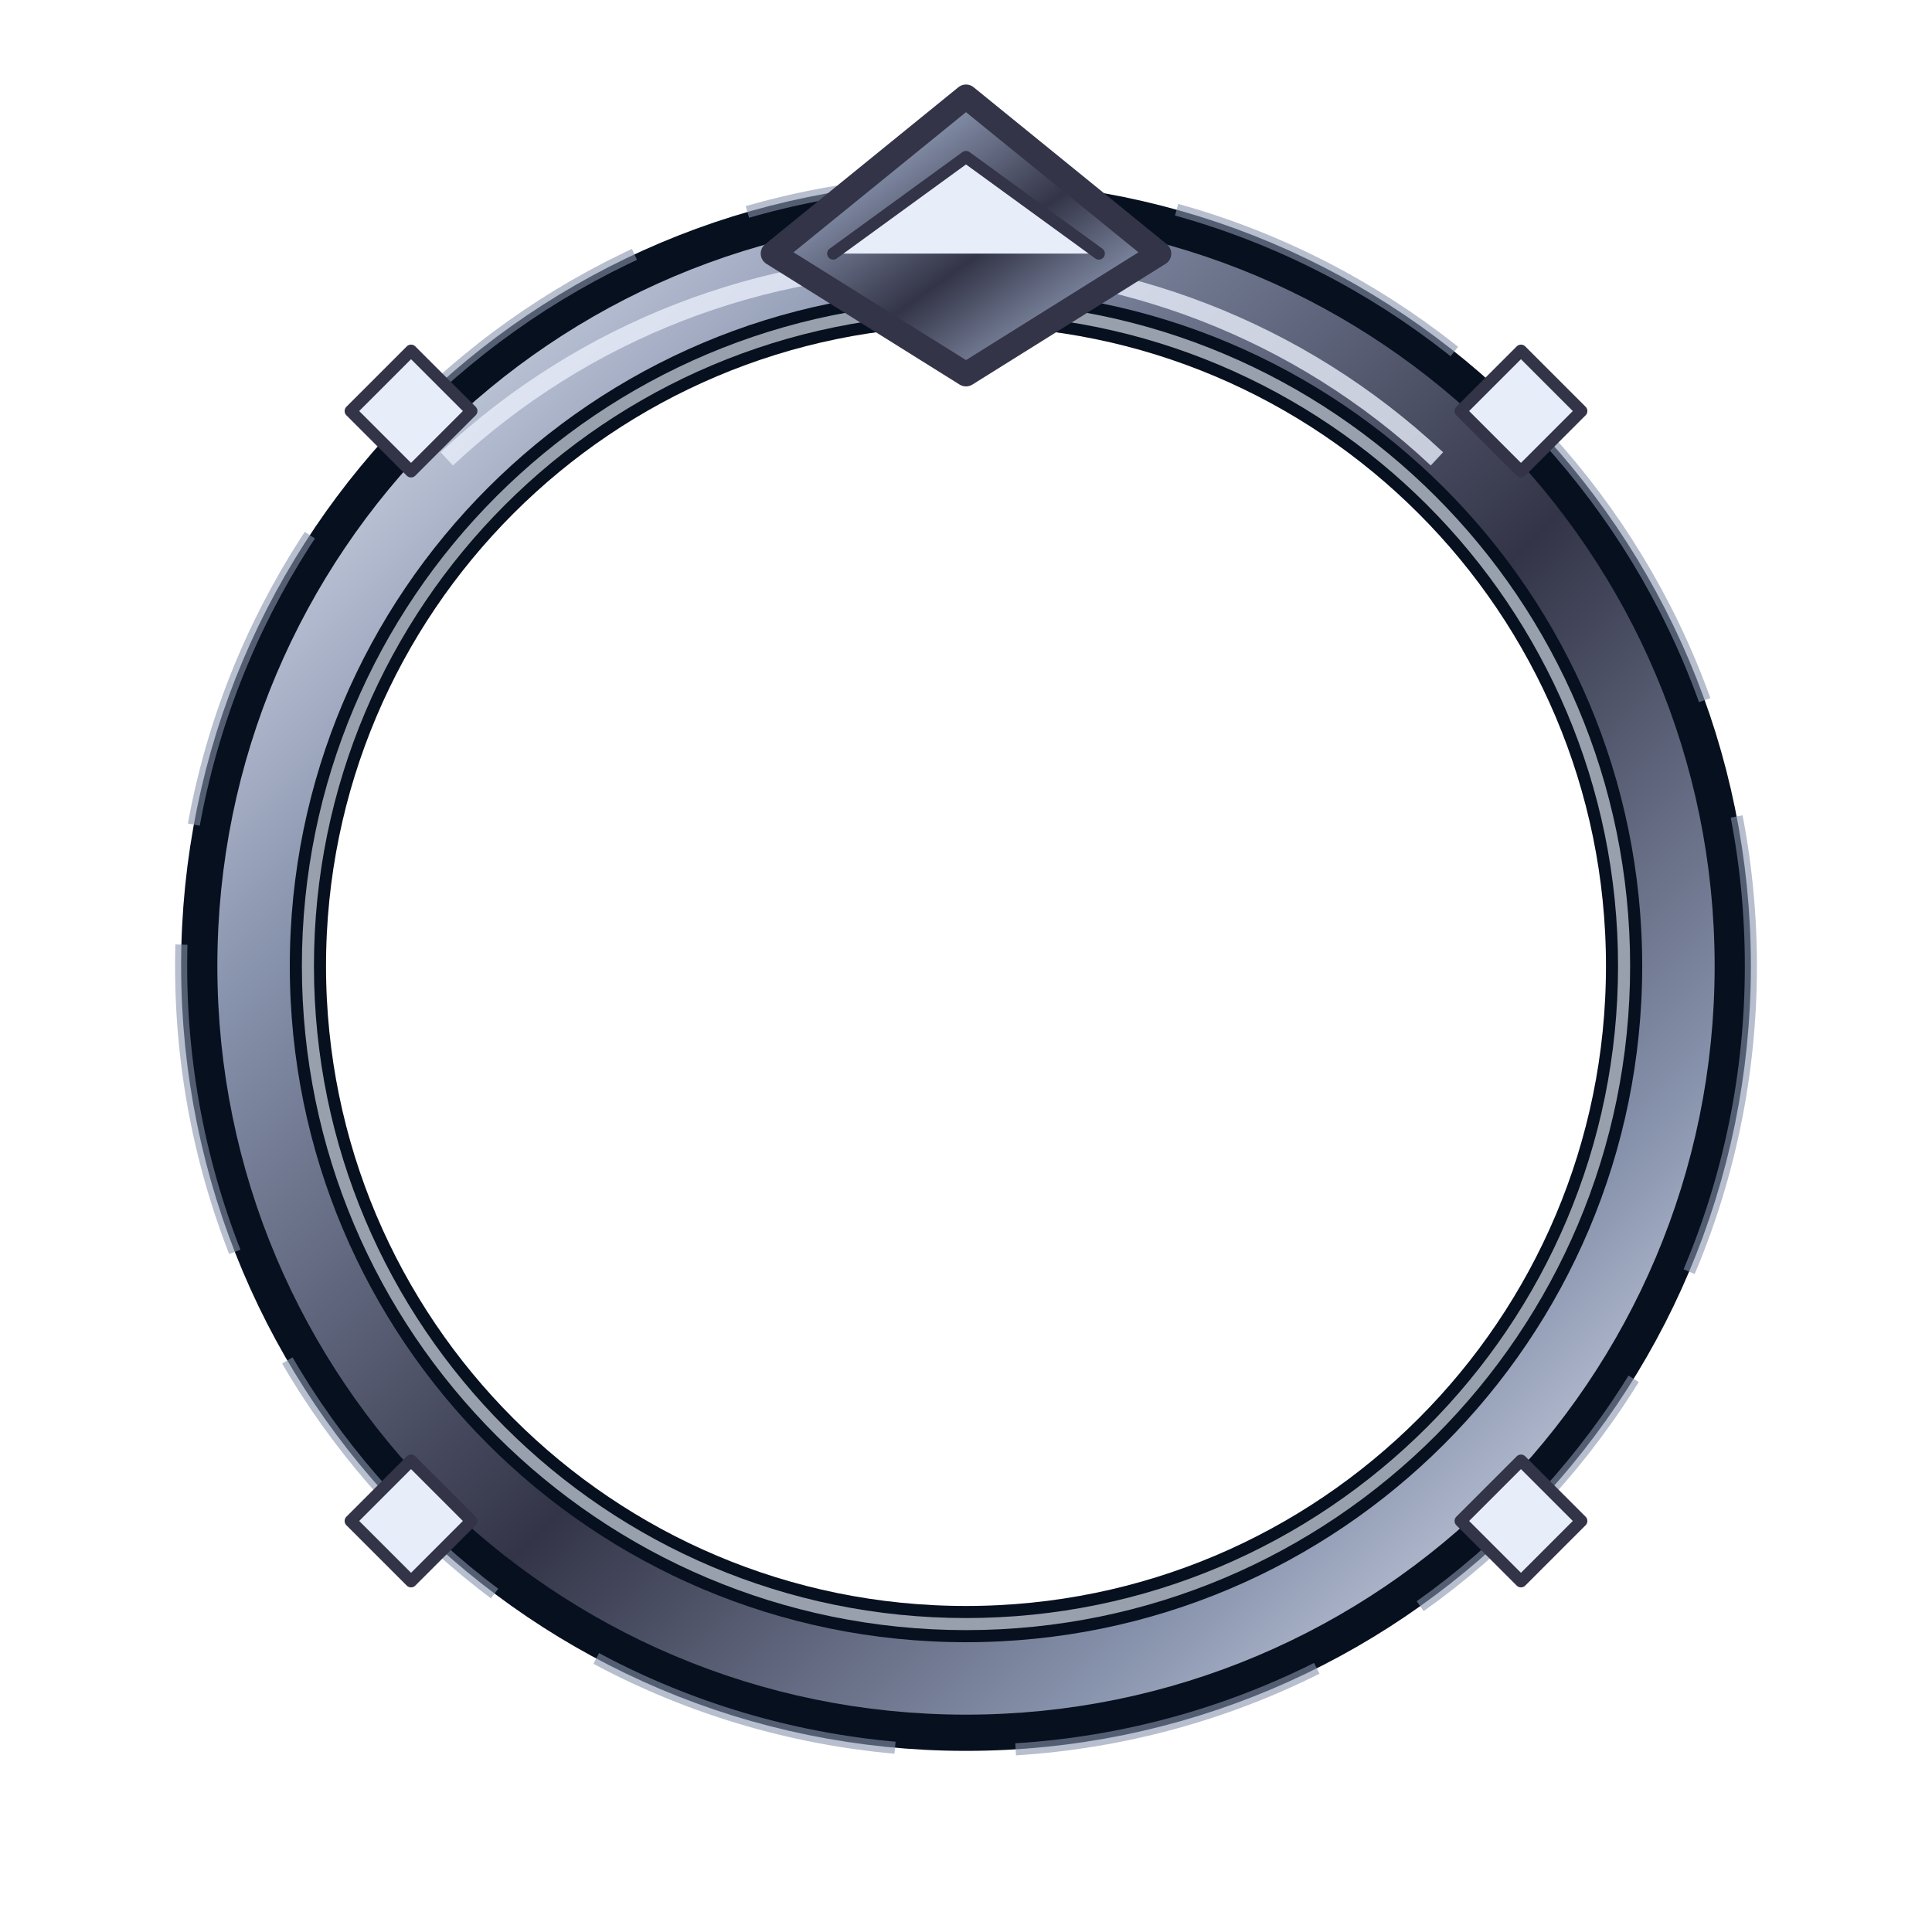
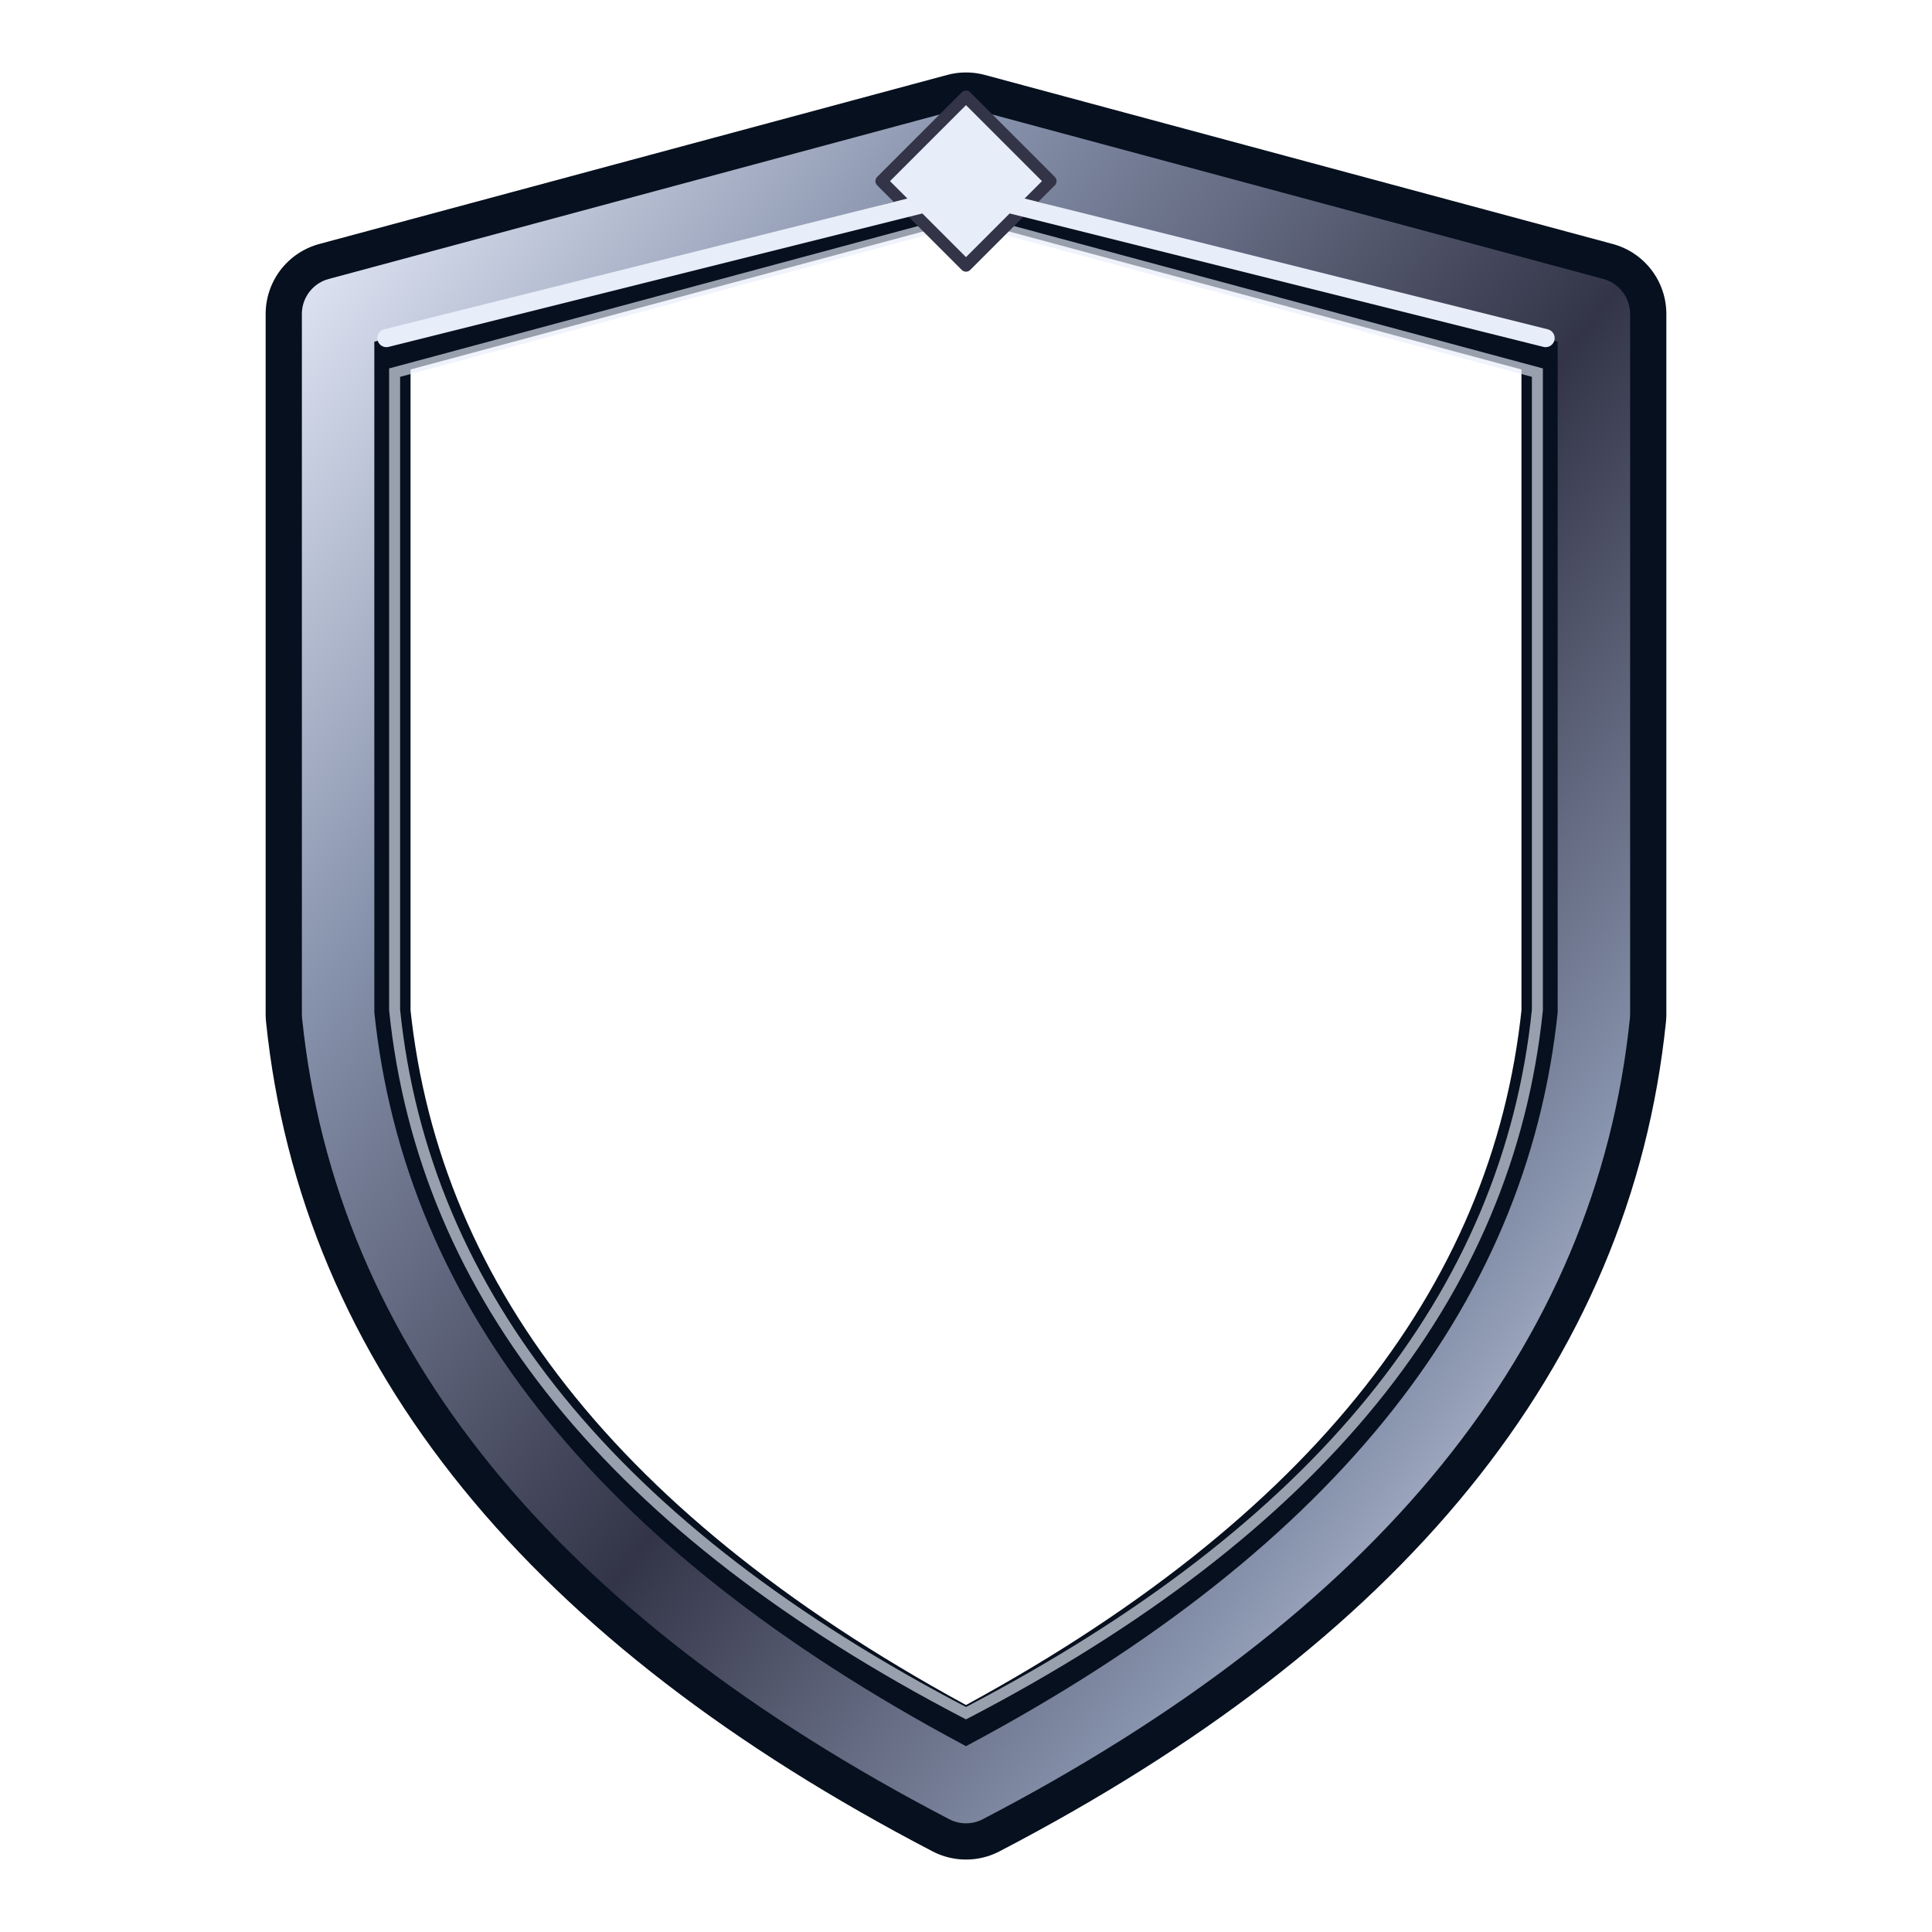
<svg xmlns="http://www.w3.org/2000/svg" viewBox="0 0 160 160">
  <defs>
    <linearGradient id="metal" x1="0" y1="0" x2="1" y2="1">
      <stop stop-color="#e8edfa" />
      <stop offset=".25" stop-color="#8792ac" />
      <stop offset=".55" stop-color="#333447" />
      <stop offset=".8" stop-color="#8792ac" />
      <stop offset="1" stop-color="#e8edfa" />
    </linearGradient>
  </defs>
-   <circle cx="80" cy="80" r="59" fill="none" stroke="#07101e" stroke-width="12" />
-   <circle cx="80" cy="80" r="59" fill="none" stroke="url(#metal)" stroke-width="6" />
-   <circle cx="80" cy="80" r="54.5" fill="none" stroke="#e8edfa" stroke-opacity=".65" stroke-width="1" />
-   <path d="M37 38a60 60 0 0 1 82 0" fill="none" stroke="#e8edfa" stroke-width="1.5" opacity=".8" />
-   <circle cx="80" cy="80" r="65" fill="none" stroke="#8792ac" stroke-width="1" opacity=".6" stroke-dasharray="26 10" />
-   <path d="M125.96 120.96l5 5l-5 5l-5 -5z" fill="#e8edfa" stroke="#333447" stroke-width="1" stroke-linejoin="round" stroke-linecap="round" />
-   <path d="M34.04 120.96l5 5l-5 5l-5 -5z" fill="#e8edfa" stroke="#333447" stroke-width="1" stroke-linejoin="round" stroke-linecap="round" />
-   <path d="M34.04 29.04l5 5l-5 5l-5 -5z" fill="#e8edfa" stroke="#333447" stroke-width="1" stroke-linejoin="round" stroke-linecap="round" />
-   <path d="M125.96 29.04l5 5l-5 5l-5 -5z" fill="#e8edfa" stroke="#333447" stroke-width="1" stroke-linejoin="round" stroke-linecap="round" />
-   <path d="M64 21L80 8l16 13-16 10z" fill="url(#metal)" stroke="#333447" stroke-width="2" stroke-linejoin="round" stroke-linecap="round" />
-   <path d="M69 21l11-8 11 8" fill="#e8edfa" stroke="#333447" stroke-width="1" stroke-linejoin="round" stroke-linecap="round" />
+   <path d="M28 26L80 12L132 26V84Q128 123 80 148Q32 123 28 84Z" fill="none" stroke="#07101e" stroke-width="12" stroke-linejoin="round" />
+   <path d="M28 26L80 12L132 26V84Q128 123 80 148Q32 123 28 84Z" fill="none" stroke="url(#metal)" stroke-width="6" stroke-linejoin="round" />
+   <path d="M28 26L80 12L132 26V84Q128 123 80 148Q32 123 28 84Z" transform="translate(80 80) scale(.91) translate(-80 -80)" fill="none" stroke="#e8edfa" stroke-width="1" stroke-opacity=".65" />
+   <path d="M80 8l7 7l-7 7l-7 -7z" fill="#e8edfa" stroke="#333447" stroke-width="1" stroke-linejoin="round" stroke-linecap="round" />
+   <path d="M32 28L80 16L128 28" fill="none" stroke="#e8edfa" stroke-width="1.5" stroke-linejoin="round" stroke-linecap="round" />
</svg>
